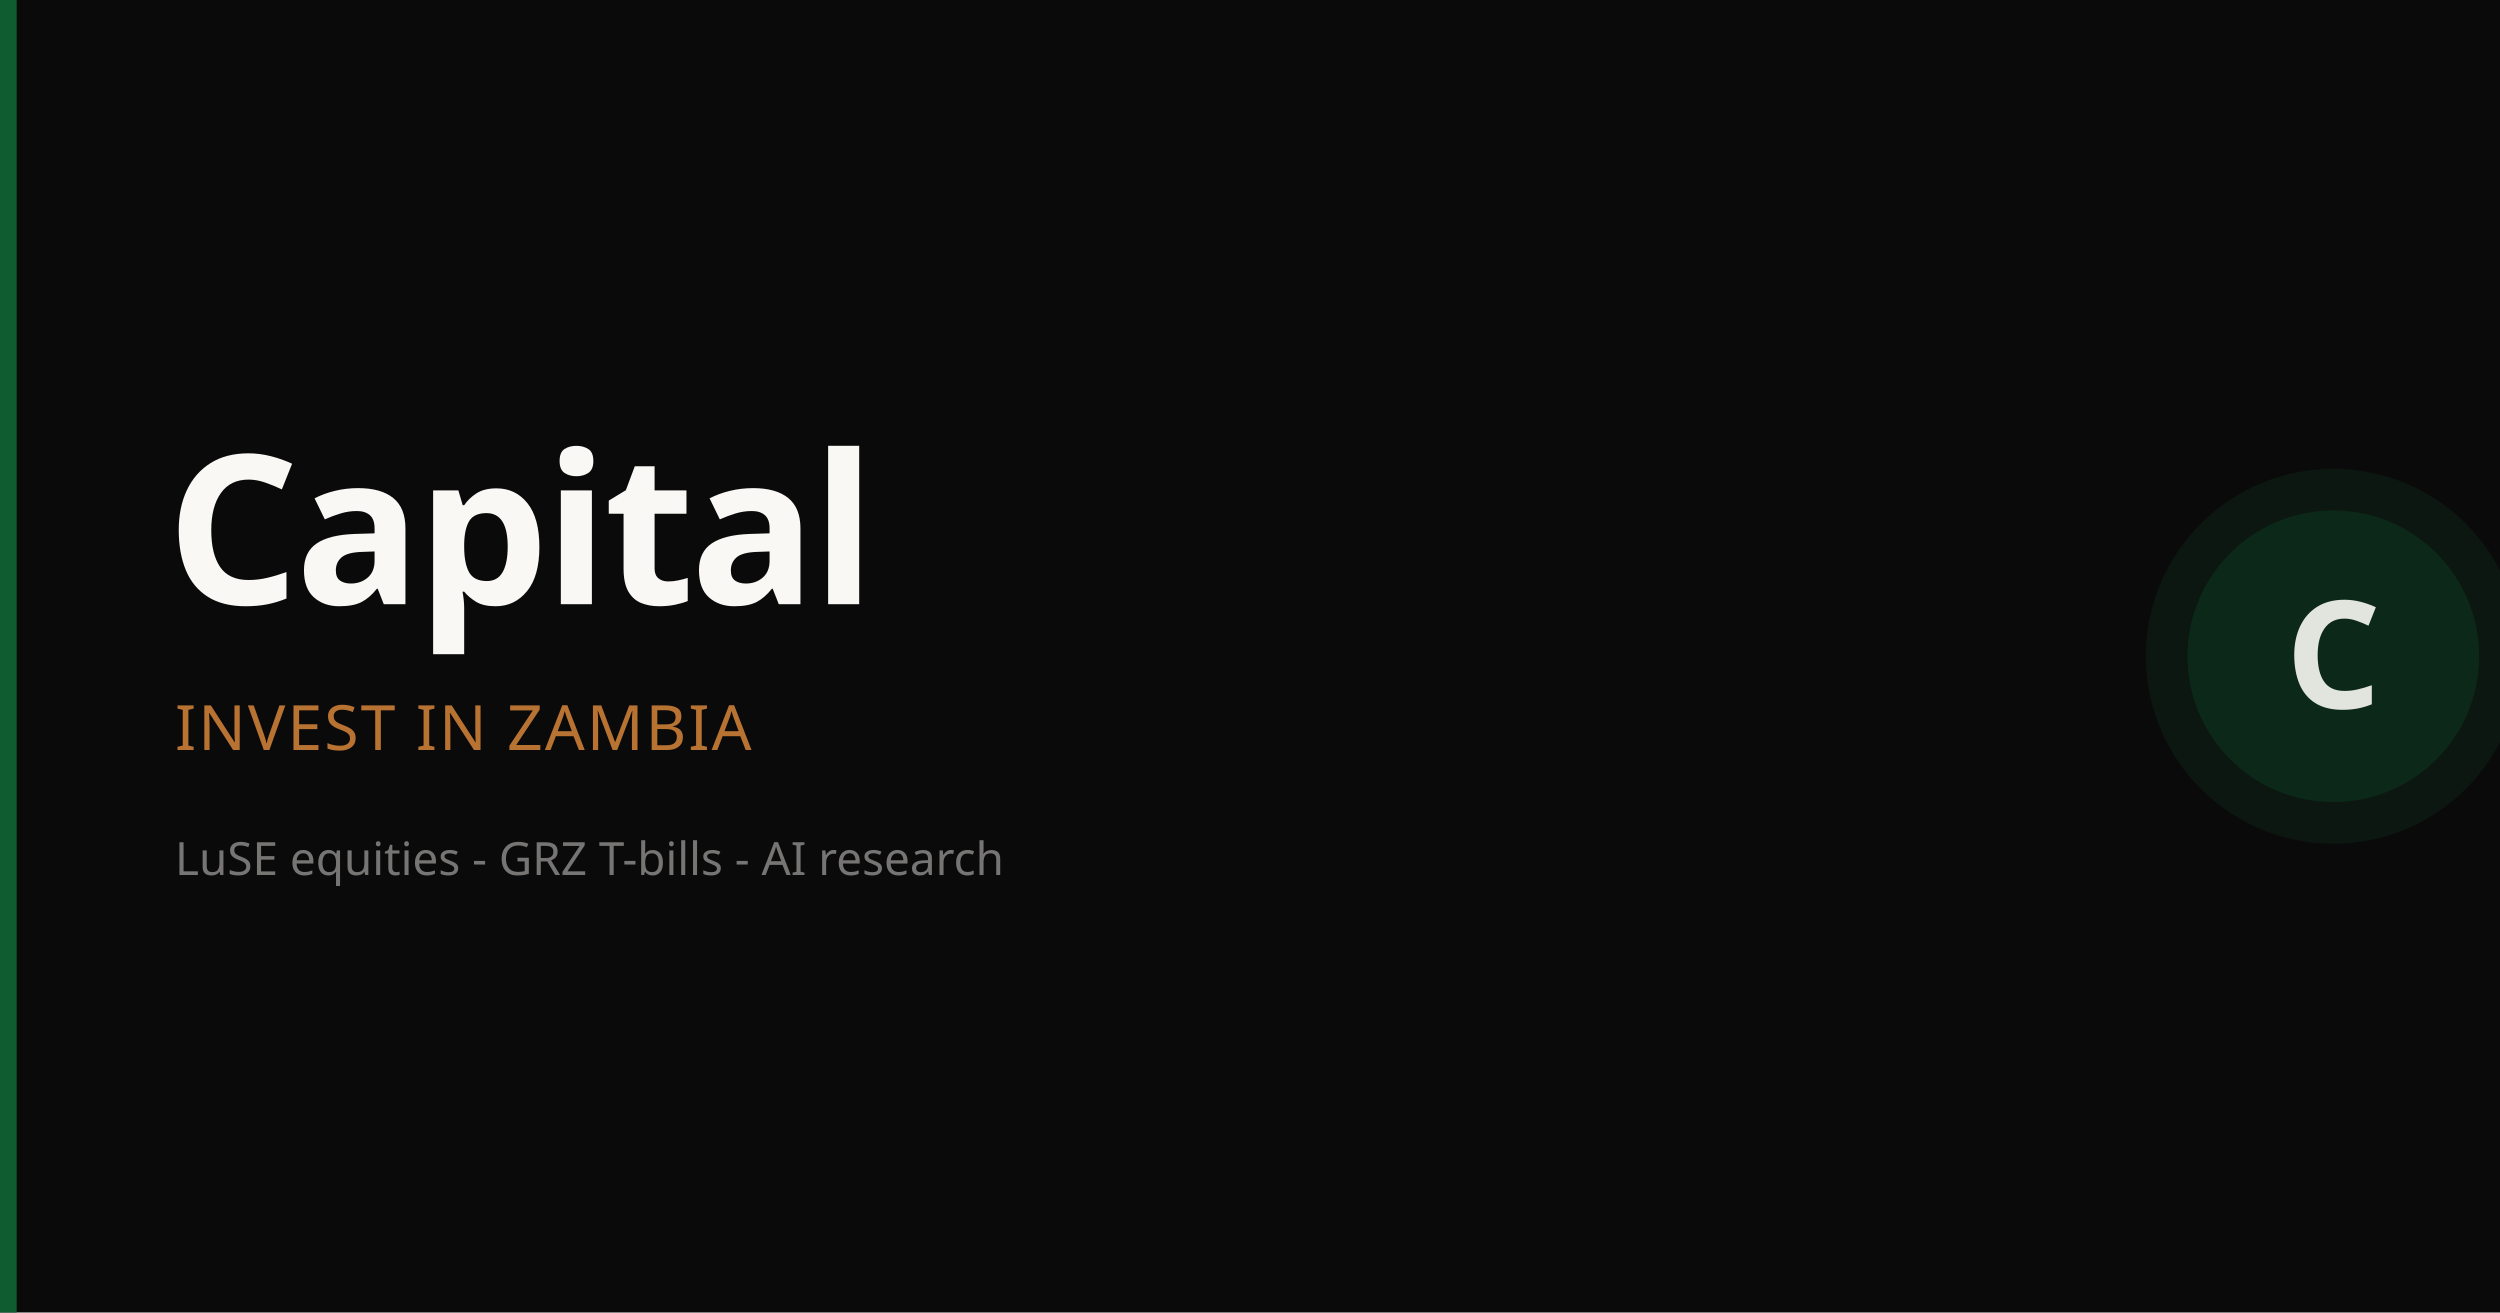
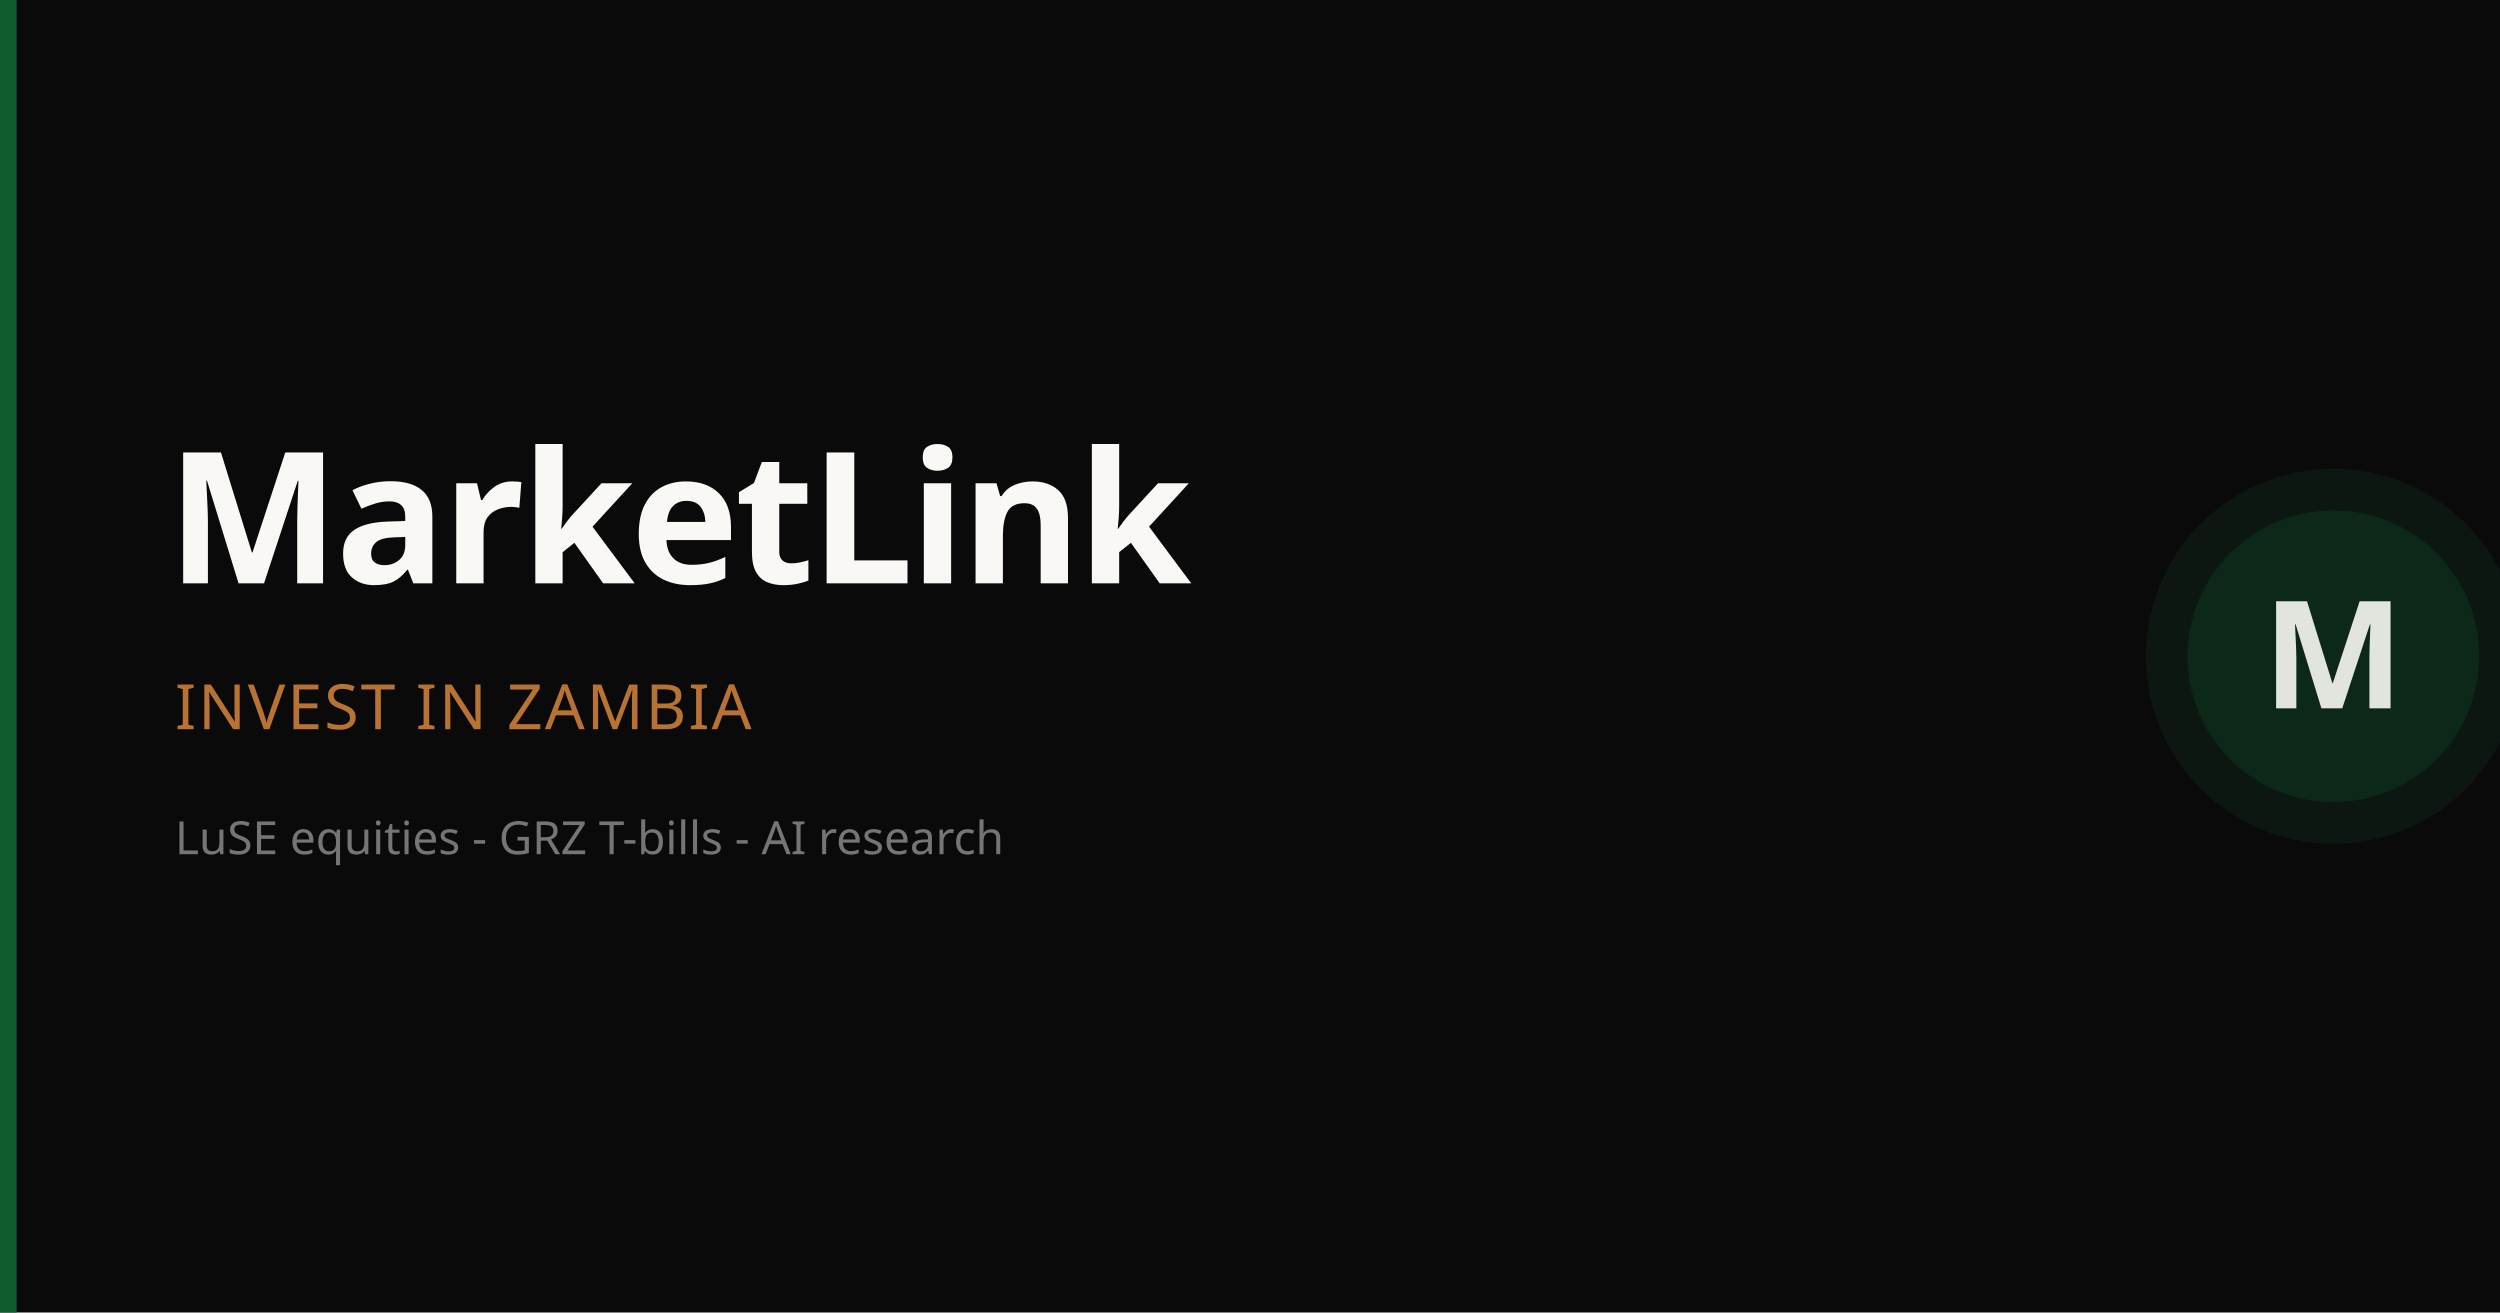
<svg xmlns="http://www.w3.org/2000/svg" width="1200" height="630">
  <rect width="1200" height="630" fill="#0A0A0B" />
  <rect x="0" y="0" width="8" height="630" fill="#0E5C2F" />
  <circle cx="1120" cy="315" r="90" fill="#0E5C2F" opacity="0.15" />
  <circle cx="1120" cy="315" r="70" fill="#0E5C2F" opacity="0.25" />
-   <text x="80" y="290" font-family="system-ui, sans-serif" font-size="100" font-weight="700" fill="#FAF8F4" letter-spacing="-2">Capital</text>
-   <text x="84" y="360" font-family="system-ui, sans-serif" font-size="30" fill="#B87333" letter-spacing="1">INVEST IN ZAMBIA</text>
-   <text x="84" y="420" font-family="system-ui, sans-serif" font-size="22" fill="#FAF8F4" opacity="0.45">LuSE equities  -  GRZ T-bills  -  AI research</text>
-   <text x="1120" y="340" font-family="system-ui, sans-serif" font-size="72" font-weight="700" fill="#FAF8F4" text-anchor="middle" opacity="0.9">C</text>
+   <text x="80" y="280" font-family="system-ui, sans-serif" font-size="88" font-weight="700" fill="#FAF8F4" letter-spacing="-2">MarketLink</text>
+   <text x="84" y="350" font-family="system-ui, sans-serif" font-size="30" fill="#B87333" letter-spacing="1">INVEST IN ZAMBIA</text>
+   <text x="84" y="410" font-family="system-ui, sans-serif" font-size="22" fill="#FAF8F4" opacity="0.45">LuSE equities  -  GRZ T-bills  -  AI research</text>
+   <text x="1120" y="340" font-family="system-ui, sans-serif" font-size="72" font-weight="700" fill="#FAF8F4" text-anchor="middle" opacity="0.9">M</text>
</svg>
